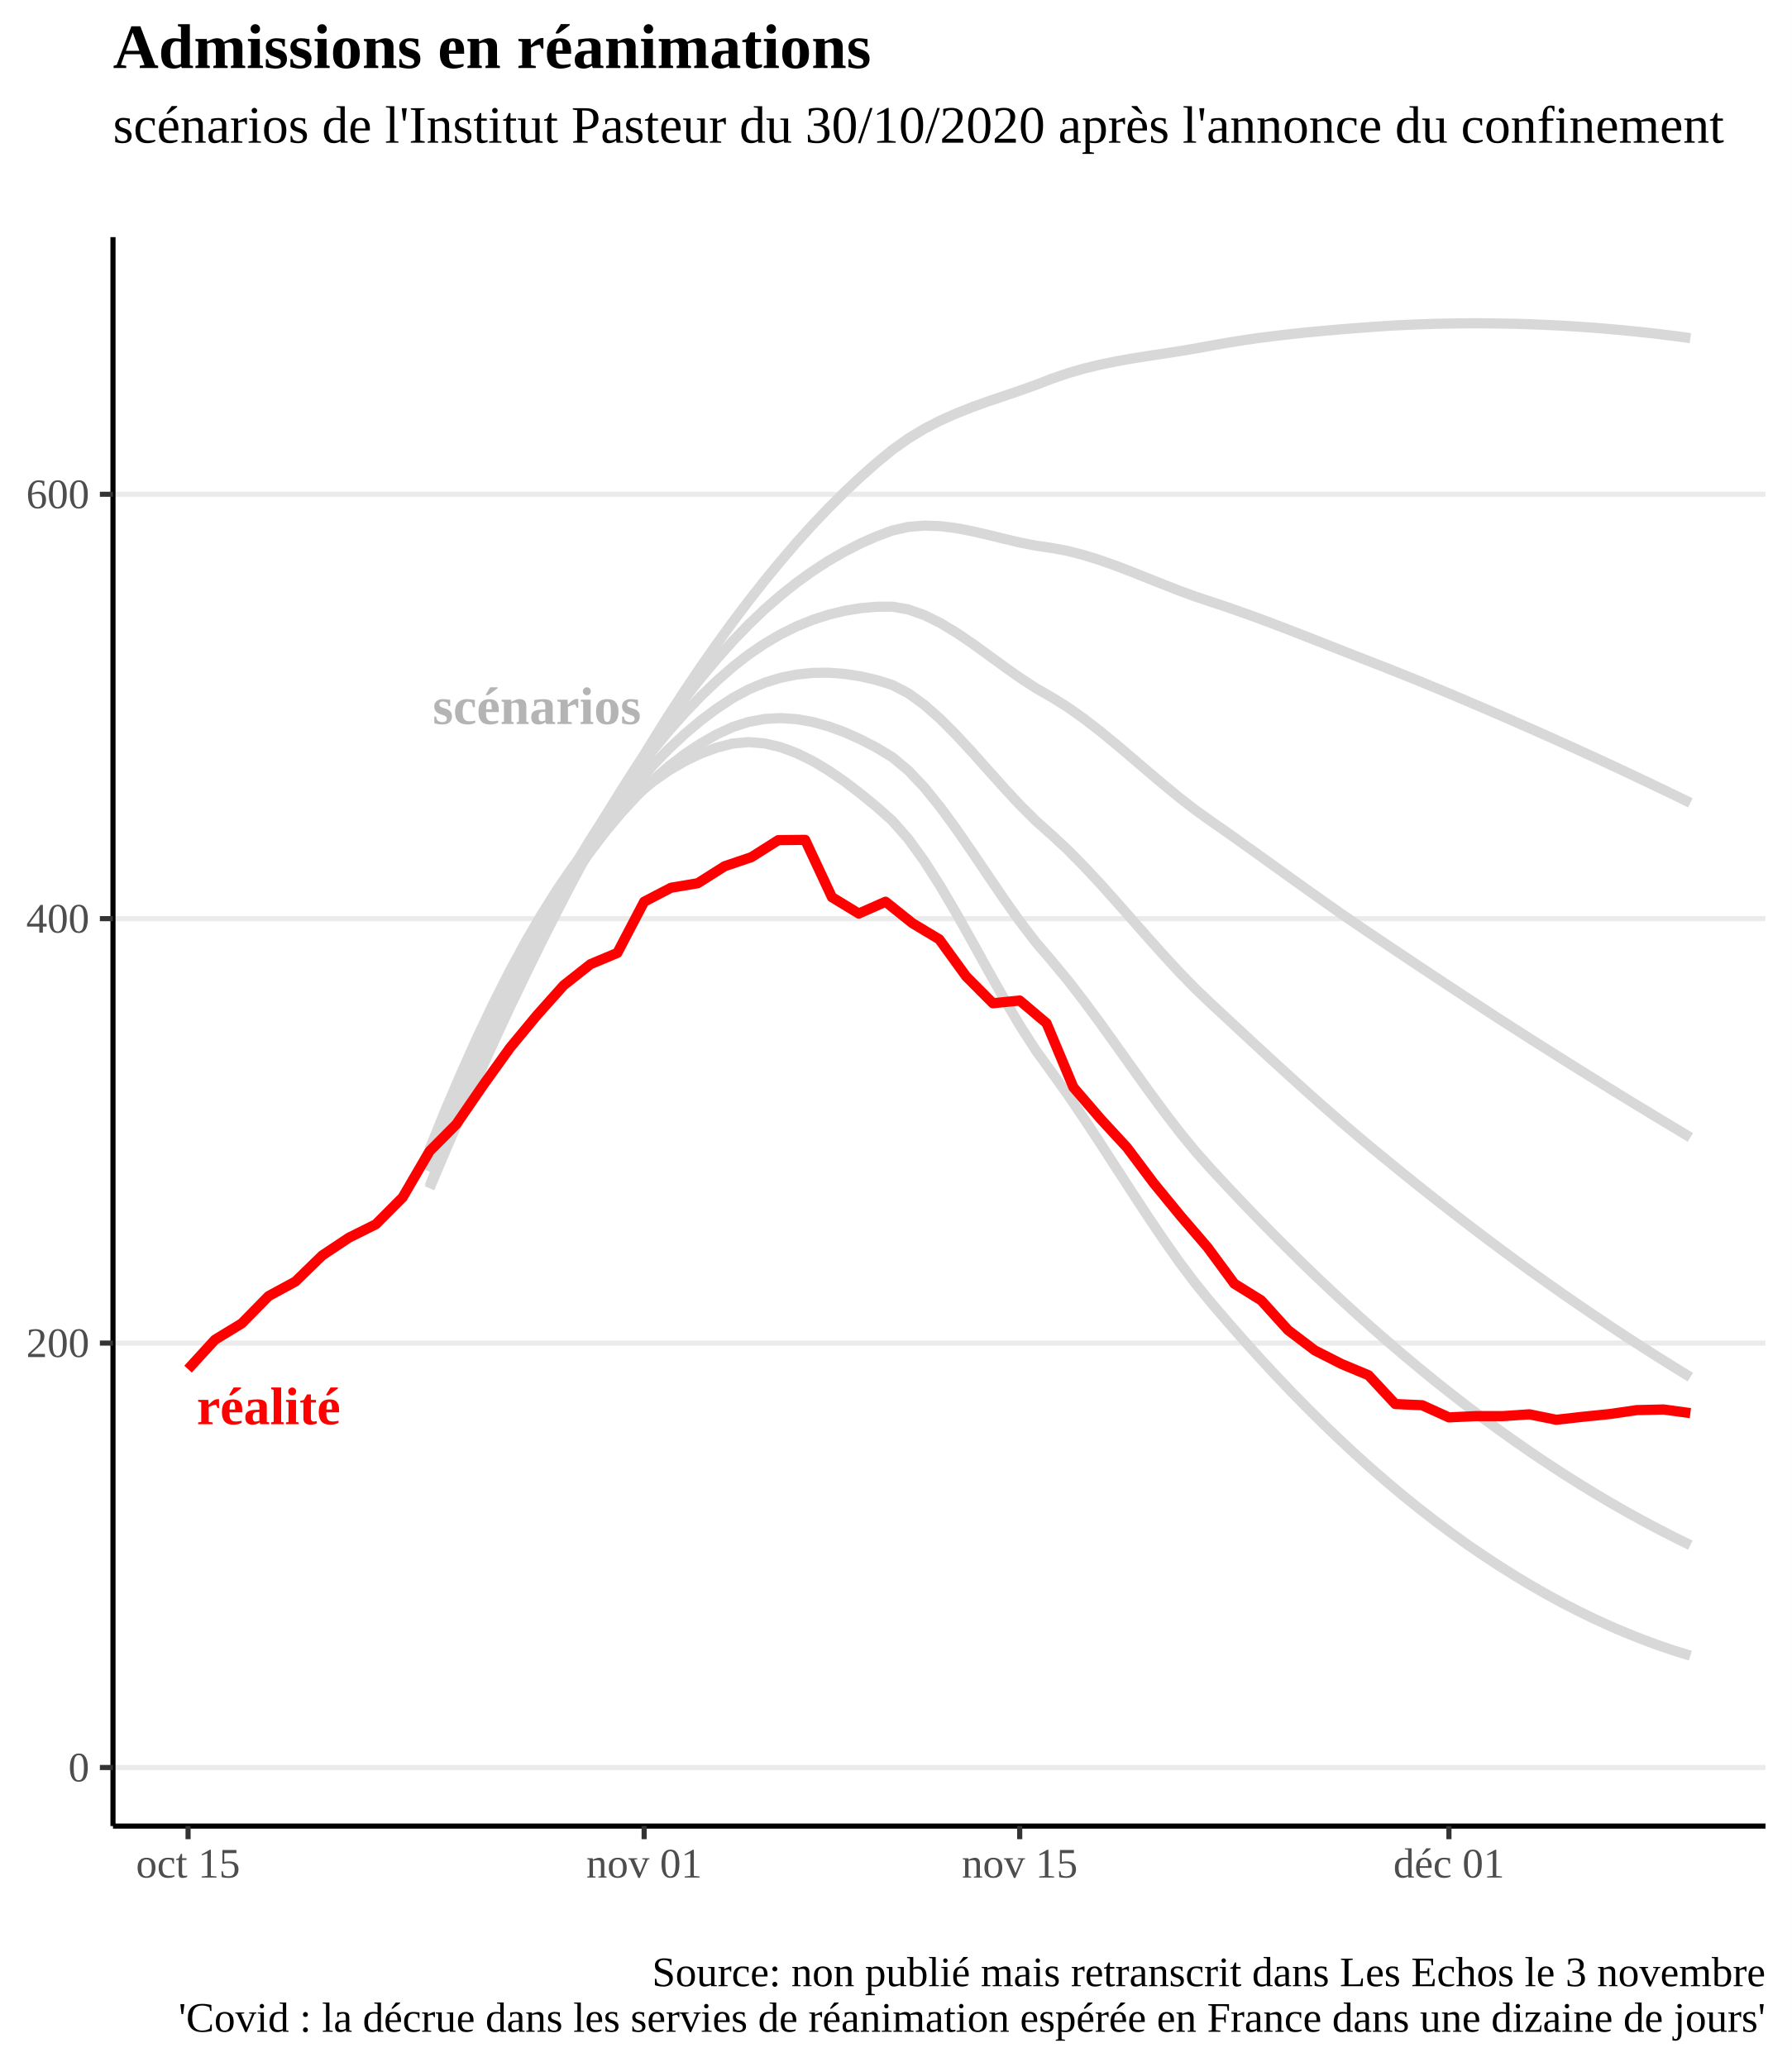
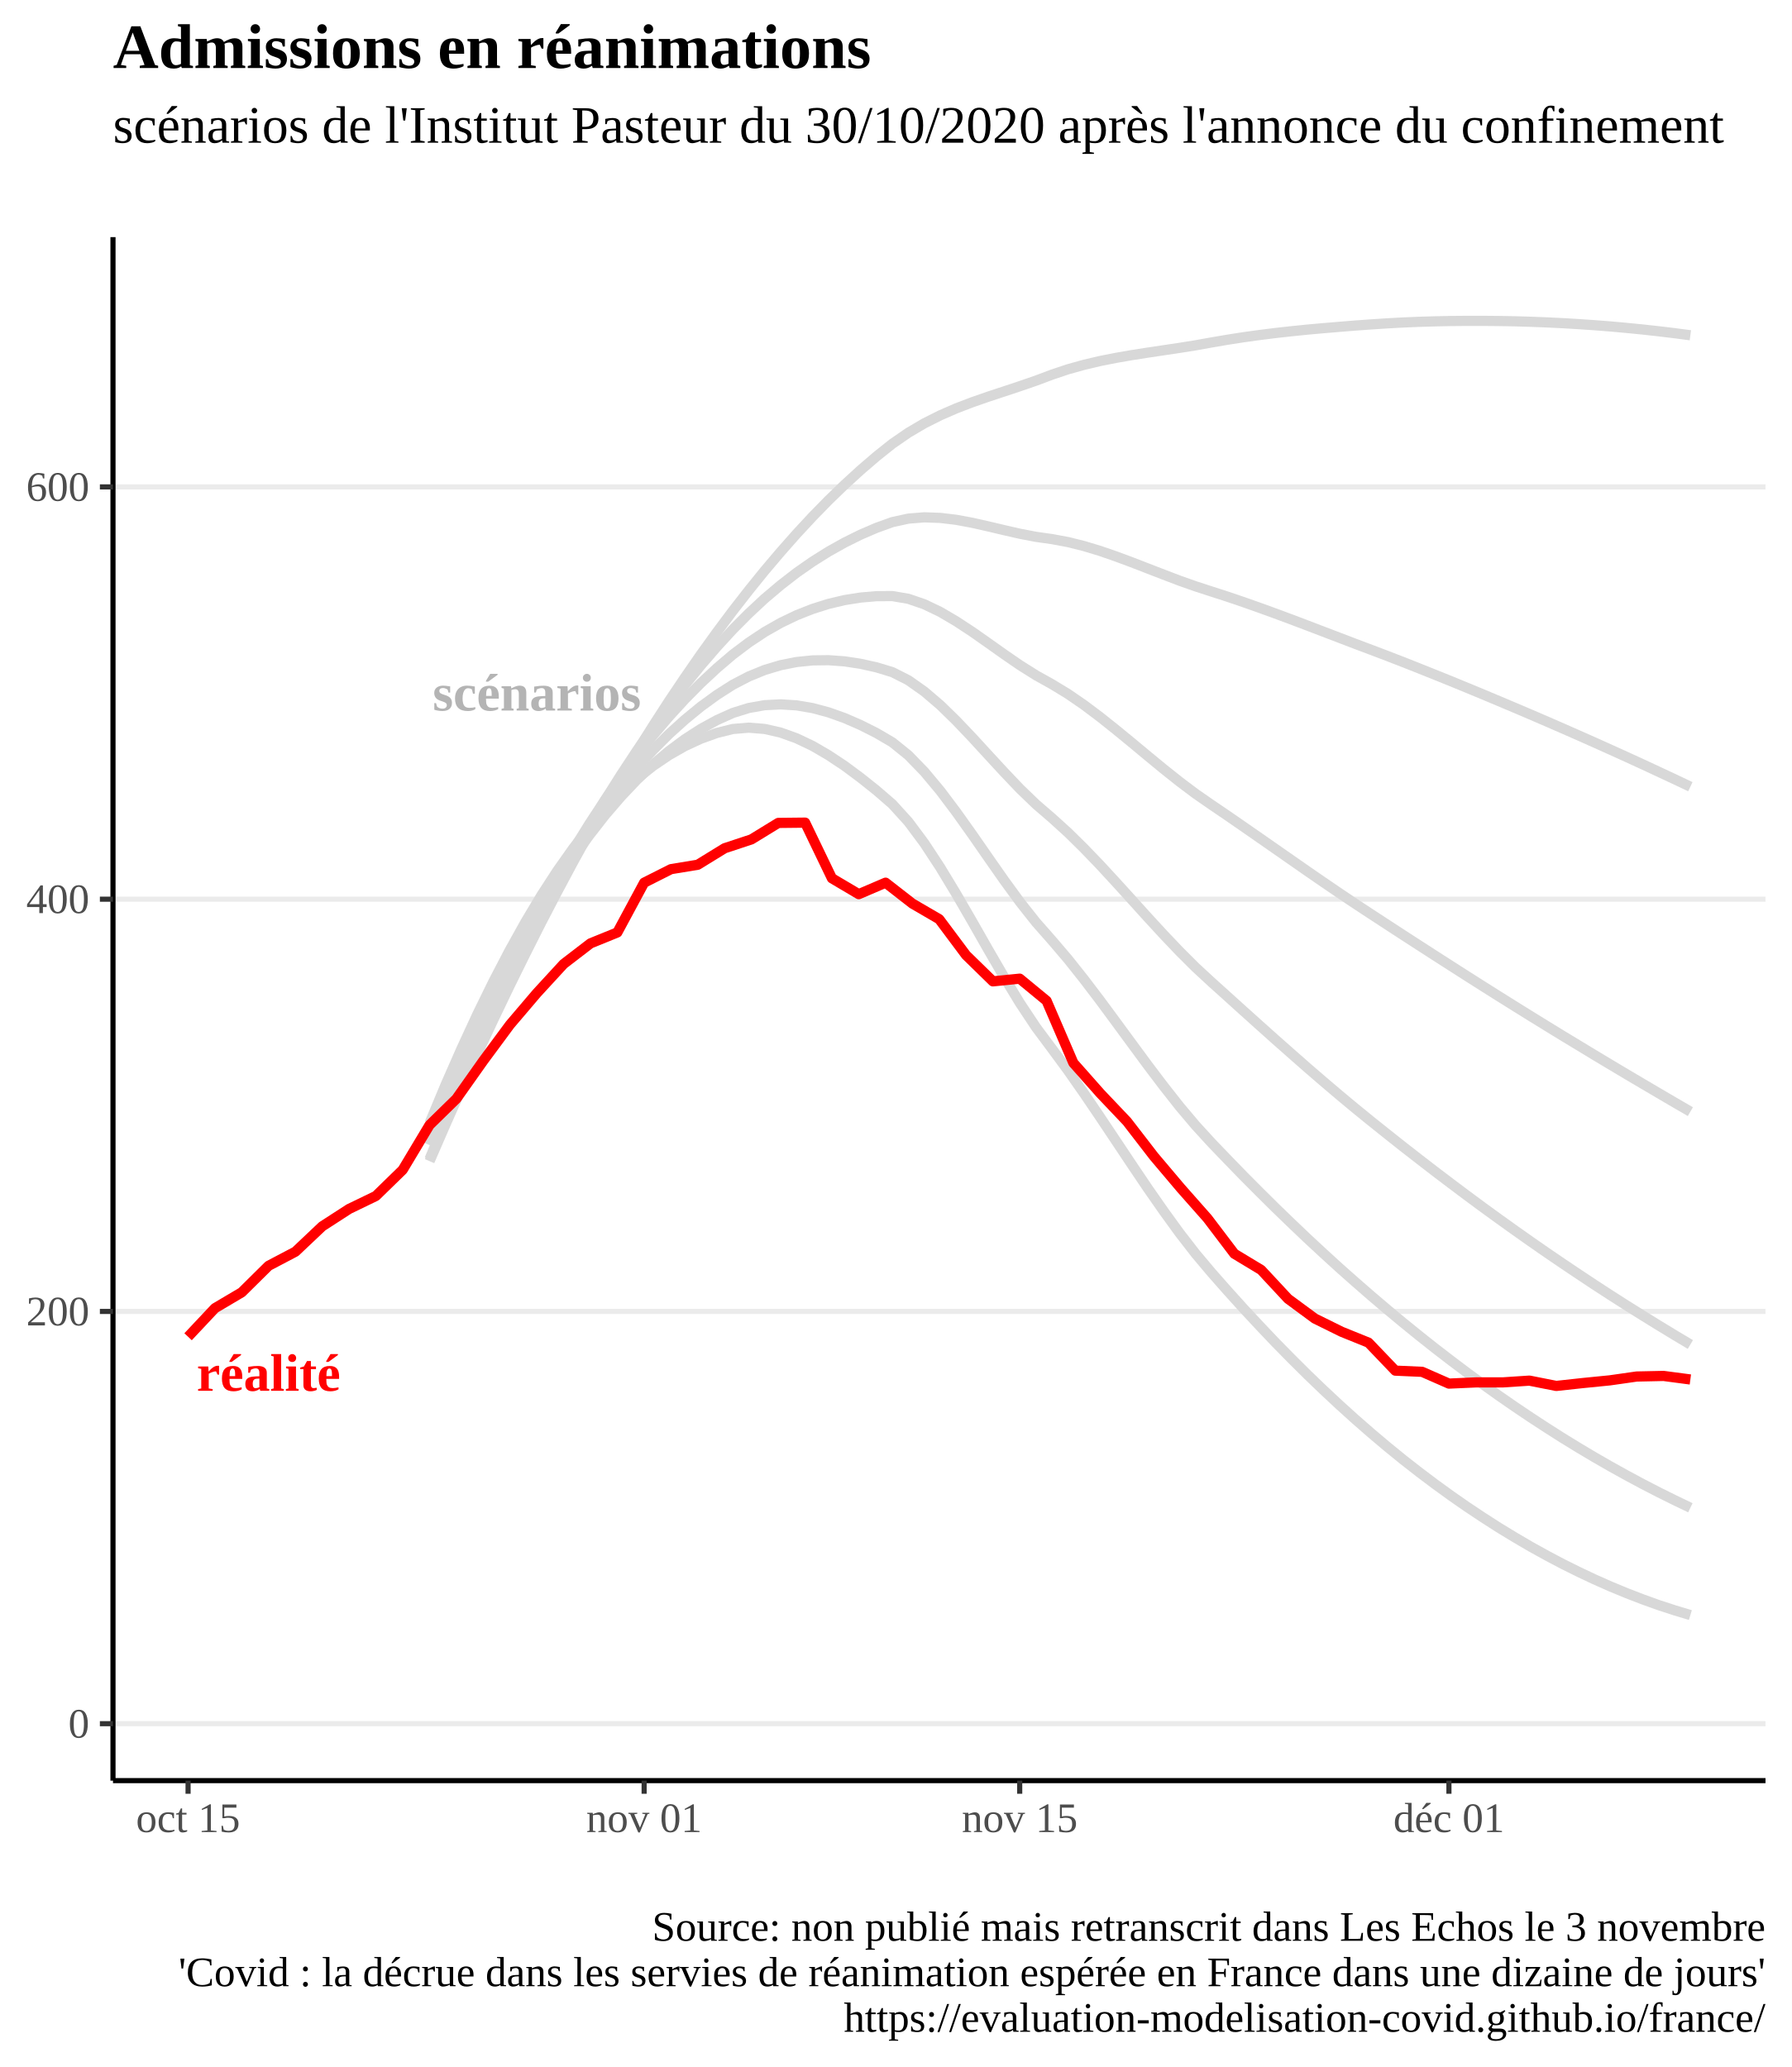
<svg xmlns="http://www.w3.org/2000/svg" class="svglite" width="374.40pt" height="432.00pt" viewBox="0 0 374.40 432.00">
  <defs>
    <style type="text/css">
    .svglite line, .svglite polyline, .svglite polygon, .svglite path, .svglite rect, .svglite circle {
      fill: none;
      stroke: #000000;
      stroke-linecap: round;
      stroke-linejoin: round;
      stroke-miterlimit: 10.00;
    }
+     .svglite text {
+       white-space: pre;
+     }
  </style>
  </defs>
  <rect width="100%" height="100%" style="stroke: none; fill: #FFFFFF;" />
  <defs>
    <clipPath id="cpMC4wMHwzNzQuNDB8MC4wMHw0MzIuMDA=">
      <rect x="0.00" y="0.00" width="374.40" height="432.00" />
    </clipPath>
  </defs>
  <g clip-path="url(#cpMC4wMHwzNzQuNDB8MC4wMHw0MzIuMDA=)">
-     <rect x="0" y="0" width="374.40" height="432.00" style="stroke-width: 1.07; stroke: #FFFFFF; fill: #FFFFFF;" />
+     <rect x="0" y="0.00" width="374.40" height="432.00" style="stroke-width: 1.07; stroke: #FFFFFF; fill: #FFFFFF;" />
  </g>
  <defs>
-     <clipPath id="cpMjMuNjF8MzY4LjkyfDQ5LjU2fDM4MS42NQ==">
-       <rect x="23.61" y="49.56" width="345.31" height="332.09" />
+     <clipPath id="cpMjMuNjF8MzY4LjkyfDQ5LjU2fDM3Mi4xNQ==">
+       <rect x="23.61" y="49.56" width="345.31" height="322.59" />
    </clipPath>
  </defs>
-   <g clip-path="url(#cpMjMuNjF8MzY4LjkyfDQ5LjU2fDM4MS42NQ==)">
-     <rect x="23.61" y="49.56" width="345.31" height="332.09" style="stroke-width: 1.07; stroke: none; fill: #FFFFFF;" />
-     <polyline points="23.61,369.41 368.92,369.41 " style="stroke-width: 1.07; stroke: #EBEBEB; stroke-linecap: butt;" />
-     <polyline points="23.61,280.70 368.92,280.70 " style="stroke-width: 1.07; stroke: #EBEBEB; stroke-linecap: butt;" />
-     <polyline points="23.61,192.00 368.92,192.00 " style="stroke-width: 1.07; stroke: #EBEBEB; stroke-linecap: butt;" />
-     <polyline points="23.61,103.30 368.92,103.30 " style="stroke-width: 1.07; stroke: #EBEBEB; stroke-linecap: butt;" />
-     <polyline points="89.76,240.19 93.09,231.98 96.43,224.17 99.76,216.75 103.10,209.74 106.43,203.14 109.77,196.97 113.10,191.23 116.44,185.92 119.77,181.07 123.11,176.67 126.44,172.71 129.78,169.18 133.11,166.06 136.45,163.34 139.78,161.02 143.12,159.07 146.45,157.48 149.79,156.25 153.12,155.39 156.46,155.10 159.79,155.38 163.13,156.16 166.46,157.40 169.80,159.04 173.13,161.03 176.47,163.32 179.80,165.86 183.14,168.59 186.47,171.56 189.81,175.35 193.14,179.96 196.48,185.19 199.81,190.86 203.15,196.80 206.48,202.83 209.82,208.75 213.15,214.39 216.49,219.57 219.82,224.17 223.16,228.85 226.49,233.75 229.83,238.81 233.16,243.96 236.50,249.11 239.83,254.19 243.17,259.13 246.50,263.86 249.84,268.29 253.17,272.37 256.51,276.26 259.84,280.06 263.18,283.77 266.51,287.37 269.85,290.88 273.18,294.28 276.52,297.59 279.85,300.79 283.19,303.90 286.52,306.90 289.86,309.79 293.19,312.58 296.53,315.27 299.86,317.86 303.20,320.35 306.53,322.74 309.87,325.03 313.20,327.22 316.54,329.32 319.87,331.32 323.21,333.23 326.54,335.04 329.88,336.75 333.21,338.37 336.55,339.89 339.88,341.31 343.22,342.64 346.55,343.87 349.89,345.00 353.22,346.03 " style="stroke-width: 2.13; stroke: #D8D8D8; stroke-linecap: butt;" />
-     <polyline points="89.76,243.69 93.09,235.47 96.43,227.61 99.76,220.11 103.10,212.98 106.43,206.23 109.77,199.85 113.10,193.87 116.44,188.28 119.77,183.09 123.11,178.30 126.44,173.91 129.78,169.91 133.11,166.29 136.45,163.03 139.78,160.13 143.12,157.58 146.45,155.37 149.79,153.48 153.12,151.94 156.46,150.87 159.79,150.26 163.13,150.08 166.46,150.30 169.80,150.89 173.13,151.81 176.47,153.03 179.80,154.52 183.14,156.25 186.47,158.26 189.81,161.04 193.14,164.57 196.48,168.69 199.81,173.25 203.15,178.08 206.48,183.02 209.82,187.93 213.15,192.63 216.49,196.98 219.82,200.87 223.16,204.91 226.49,209.22 229.83,213.74 233.16,218.38 236.50,223.07 239.83,227.72 243.17,232.26 246.50,236.61 249.84,240.69 253.17,244.43 256.51,248.02 259.84,251.55 263.18,255.01 266.51,258.40 269.85,261.73 273.18,264.99 276.52,268.19 279.85,271.31 283.19,274.37 286.52,277.35 289.86,280.27 293.19,283.12 296.53,285.91 299.86,288.63 303.20,291.28 306.53,293.86 309.87,296.38 313.20,298.83 316.54,301.21 319.87,303.52 323.21,305.76 326.54,307.94 329.88,310.05 333.21,312.09 336.55,314.07 339.88,315.98 343.22,317.82 346.55,319.59 349.89,321.30 353.22,322.94 " style="stroke-width: 2.13; stroke: #D8D8D8; stroke-linecap: butt;" />
-     <polyline points="89.76,243.84 93.09,235.65 96.43,227.77 99.76,220.23 103.10,213.02 106.43,206.14 109.77,199.61 113.10,193.42 116.44,187.58 119.77,182.10 123.11,176.97 126.44,172.20 129.78,167.77 133.11,163.68 136.45,159.93 139.78,156.49 143.12,153.38 146.45,150.57 149.79,148.07 153.12,145.88 156.46,144.08 159.79,142.68 163.13,141.65 166.46,140.98 169.80,140.63 173.13,140.59 176.47,140.84 179.80,141.35 183.14,142.12 186.47,143.16 189.81,144.90 193.14,147.31 196.48,150.26 199.81,153.60 203.15,157.21 206.48,160.95 209.82,164.68 213.15,168.27 216.49,171.59 219.82,174.55 223.16,177.66 226.49,181.04 229.83,184.62 233.16,188.34 236.50,192.12 239.83,195.92 243.17,199.65 246.50,203.26 249.84,206.68 253.17,209.86 256.51,212.96 259.84,216.06 263.18,219.14 266.51,222.21 269.85,225.25 273.18,228.26 276.52,231.23 279.85,234.14 283.19,237.00 286.52,239.80 289.86,242.54 293.19,245.26 296.53,247.94 299.86,250.58 303.20,253.19 306.53,255.76 309.87,258.30 313.20,260.80 316.54,263.26 319.87,265.68 323.21,268.06 326.54,270.40 329.88,272.71 333.21,274.98 336.55,277.21 339.88,279.41 343.22,281.56 346.55,283.69 349.89,285.77 353.22,287.82 " style="stroke-width: 2.13; stroke: #D8D8D8; stroke-linecap: butt;" />
-     <polyline points="89.76,244.91 93.09,236.68 96.43,228.73 99.76,221.07 103.10,213.71 106.43,206.64 109.77,199.88 113.10,193.42 116.44,187.26 119.77,181.41 123.11,175.87 126.44,170.65 129.78,165.72 133.11,161.10 136.45,156.77 139.78,152.73 143.12,148.98 146.45,145.50 149.79,142.30 153.12,139.38 156.46,136.78 159.79,134.52 163.13,132.56 166.46,130.91 169.80,129.55 173.13,128.47 176.47,127.66 179.80,127.11 183.14,126.81 186.47,126.79 189.81,127.38 193.14,128.55 196.48,130.20 199.81,132.21 203.15,134.47 206.48,136.88 209.82,139.31 213.15,141.67 216.49,143.84 219.82,145.75 223.16,147.84 226.49,150.20 229.83,152.78 233.16,155.51 236.50,158.34 239.83,161.19 243.17,164.01 246.50,166.75 249.84,169.33 253.17,171.71 256.51,174.04 259.84,176.41 263.18,178.79 266.51,181.19 269.85,183.59 273.18,185.97 276.52,188.34 279.85,190.68 283.19,192.99 286.52,195.24 289.86,197.48 293.19,199.71 296.53,201.94 299.86,204.15 303.20,206.36 306.53,208.55 309.87,210.73 313.20,212.90 316.54,215.04 319.87,217.18 323.21,219.29 326.54,221.39 329.88,223.48 333.21,225.55 336.55,227.61 339.88,229.66 343.22,231.69 346.55,233.71 349.89,235.72 353.22,237.72 " style="stroke-width: 2.13; stroke: #D8D8D8; stroke-linecap: butt;" />
-     <polyline points="89.76,247.94 93.09,239.64 96.43,231.59 99.76,223.79 103.10,216.24 106.43,208.95 109.77,201.92 113.10,195.14 116.44,188.63 119.77,182.38 123.11,176.40 126.44,170.68 129.78,165.22 133.11,160.02 136.45,155.07 139.78,150.37 143.12,145.91 146.45,141.70 149.79,137.71 153.12,133.97 156.46,130.51 159.79,127.33 163.13,124.42 166.46,121.77 169.80,119.37 173.13,117.21 176.47,115.29 179.80,113.59 183.14,112.11 186.47,110.87 189.81,110.12 193.14,109.85 196.48,109.96 199.81,110.38 203.15,111.02 206.48,111.79 209.82,112.61 213.15,113.39 216.49,114.05 219.82,114.53 223.16,115.16 226.49,116.02 229.83,117.06 233.16,118.24 236.50,119.52 239.83,120.85 243.17,122.18 246.50,123.48 249.84,124.70 253.17,125.81 256.51,126.92 259.84,128.09 263.18,129.30 266.51,130.55 269.85,131.83 273.18,133.13 276.52,134.44 279.85,135.75 283.19,137.06 286.52,138.36 289.86,139.66 293.19,140.99 296.53,142.34 299.86,143.71 303.20,145.10 306.53,146.51 309.87,147.94 313.20,149.37 316.54,150.83 319.87,152.29 323.21,153.77 326.54,155.27 329.88,156.78 333.21,158.30 336.55,159.84 339.88,161.40 343.22,162.98 346.55,164.57 349.89,166.17 353.22,167.80 " style="stroke-width: 2.13; stroke: #D8D8D8; stroke-linecap: butt;" />
-     <polyline points="89.76,248.36 93.09,240.48 96.43,232.78 99.76,225.26 103.10,217.92 106.43,210.76 109.77,203.79 113.10,197.00 116.44,190.40 119.77,183.99 123.11,177.76 126.44,171.72 129.78,165.87 133.11,160.20 136.45,154.71 139.78,149.41 143.12,144.29 146.45,139.34 149.79,134.57 153.12,129.98 156.46,125.57 159.79,121.33 163.13,117.27 166.46,113.38 169.80,109.68 173.13,106.17 176.47,102.84 179.80,99.70 183.14,96.75 186.47,94.01 189.81,91.64 193.14,89.62 196.48,87.90 199.81,86.41 203.15,85.09 206.48,83.89 209.82,82.76 213.15,81.62 216.49,80.43 219.82,79.14 223.16,78.00 226.49,77.03 229.83,76.22 233.16,75.54 236.50,74.94 239.83,74.41 243.17,73.90 246.50,73.39 249.84,72.83 253.17,72.22 256.51,71.63 259.84,71.10 263.18,70.62 266.51,70.20 269.85,69.81 273.18,69.46 276.52,69.15 279.85,68.86 283.19,68.59 286.52,68.34 289.86,68.11 293.19,67.93 296.53,67.79 299.86,67.68 303.20,67.61 306.53,67.57 309.87,67.57 313.20,67.61 316.54,67.67 319.87,67.77 323.21,67.91 326.54,68.07 329.88,68.28 333.21,68.51 336.55,68.79 339.88,69.09 343.22,69.43 346.55,69.81 349.89,70.22 353.22,70.67 " style="stroke-width: 2.13; stroke: #D8D8D8; stroke-linecap: butt;" />
-     <polyline points="39.30,286.15 44.91,280.01 50.52,276.59 56.12,270.88 61.73,267.84 67.33,262.39 72.94,258.66 78.54,255.87 84.15,250.23 89.76,240.60 95.36,234.96 100.97,226.79 106.57,218.99 112.18,212.21 117.78,205.94 123.39,201.51 129.00,199.16 134.60,188.46 140.21,185.54 145.81,184.59 151.42,181.04 157.02,179.14 162.63,175.59 168.24,175.53 173.84,187.51 179.45,190.93 185.05,188.46 190.66,192.95 196.26,196.31 201.87,204.04 207.48,209.68 213.08,209.11 218.69,213.86 224.29,227.23 229.90,233.76 235.50,239.84 241.11,247.32 246.72,254.16 252.32,260.68 257.93,268.29 263.53,271.77 269.14,277.98 274.74,282.23 280.35,285.08 285.96,287.42 291.56,293.44 297.17,293.69 302.77,296.23 308.38,295.97 313.98,295.97 319.59,295.59 325.20,296.73 330.80,296.10 336.41,295.53 342.01,294.71 347.62,294.58 353.22,295.34 " style="stroke-width: 2.13; stroke: #FF0000; stroke-linecap: butt;" />
-     <text x="56.12" y="297.66" text-anchor="middle" style="font-size: 11.04px; font-weight: bold; fill: #FF0000; font-family: Times New Roman;" textLength="30.01px" lengthAdjust="spacingAndGlyphs">réalité</text>
-     <text x="112.18" y="151.31" text-anchor="middle" style="font-size: 11.04px; font-weight: bold; fill: #B4B4B4; font-family: Times New Roman;" textLength="43.50px" lengthAdjust="spacingAndGlyphs">scénarios</text>
+   <g clip-path="url(#cpMjMuNjF8MzY4LjkyfDQ5LjU2fDM3Mi4xNQ==)">
+     <rect x="23.61" y="49.56" width="345.31" height="322.59" style="stroke-width: 1.07; stroke: none; fill: #FFFFFF;" />
+     <polyline points="23.61,360.25 368.92,360.25 " style="stroke-width: 1.07; stroke: #EBEBEB; stroke-linecap: butt;" />
+     <polyline points="23.61,274.09 368.92,274.09 " style="stroke-width: 1.07; stroke: #EBEBEB; stroke-linecap: butt;" />
+     <polyline points="23.61,187.93 368.92,187.93 " style="stroke-width: 1.07; stroke: #EBEBEB; stroke-linecap: butt;" />
+     <polyline points="23.61,101.76 368.92,101.76 " style="stroke-width: 1.07; stroke: #EBEBEB; stroke-linecap: butt;" />
+     <polyline points="89.76,234.74 93.09,226.76 96.43,219.17 99.76,211.96 103.10,205.15 106.43,198.75 109.77,192.75 113.10,187.17 116.44,182.02 119.77,177.31 123.11,173.03 126.44,169.18 129.78,165.75 133.11,162.72 136.45,160.09 139.78,157.83 143.12,155.93 146.45,154.39 149.79,153.19 153.12,152.36 156.46,152.08 159.79,152.35 163.13,153.11 166.46,154.31 169.80,155.90 173.13,157.84 176.47,160.06 179.80,162.53 183.14,165.19 186.47,168.07 189.81,171.75 193.14,176.22 196.48,181.31 199.81,186.82 203.15,192.59 206.48,198.44 209.82,204.20 213.15,209.68 216.49,214.71 219.82,219.18 223.16,223.72 226.49,228.48 229.83,233.40 233.16,238.39 236.50,243.40 239.83,248.34 243.17,253.13 246.50,257.72 249.84,262.03 253.17,265.99 256.51,269.78 259.84,273.47 263.18,277.06 266.51,280.57 269.85,283.97 273.18,287.28 276.52,290.49 279.85,293.60 283.19,296.62 286.52,299.53 289.86,302.35 293.19,305.06 296.53,307.67 299.86,310.18 303.20,312.60 306.53,314.92 309.87,317.14 313.20,319.28 316.54,321.31 319.87,323.26 323.21,325.11 326.54,326.87 329.88,328.53 333.21,330.10 336.55,331.58 339.88,332.96 343.22,334.25 346.55,335.45 349.89,336.54 353.22,337.55 " style="stroke-width: 2.13; stroke: #D8D8D8; stroke-linecap: butt;" />
+     <polyline points="89.76,238.14 93.09,230.15 96.43,222.51 99.76,215.23 103.10,208.30 106.43,201.74 109.77,195.55 113.10,189.74 116.44,184.31 119.77,179.26 123.11,174.62 126.44,170.35 129.78,166.47 133.11,162.95 136.45,159.78 139.78,156.97 143.12,154.49 146.45,152.34 149.79,150.51 153.12,149.01 156.46,147.97 159.79,147.38 163.13,147.21 166.46,147.42 169.80,147.99 173.13,148.88 176.47,150.07 179.80,151.52 183.14,153.20 186.47,155.15 189.81,157.85 193.14,161.28 196.48,165.28 199.81,169.71 203.15,174.40 206.48,179.20 209.82,183.97 213.15,188.54 216.49,192.76 219.82,196.54 223.16,200.46 226.49,204.65 229.83,209.04 233.16,213.55 236.50,218.10 239.83,222.62 243.17,227.03 246.50,231.26 249.84,235.22 253.17,238.86 256.51,242.34 259.84,245.77 263.18,249.13 266.51,252.43 269.85,255.66 273.18,258.83 276.52,261.93 279.85,264.97 283.19,267.93 286.52,270.83 289.86,273.67 293.19,276.44 296.53,279.15 299.86,281.79 303.20,284.36 306.53,286.87 309.87,289.32 313.20,291.70 316.54,294.01 319.87,296.25 323.21,298.43 326.54,300.55 329.88,302.60 333.21,304.58 336.55,306.50 339.88,308.35 343.22,310.14 346.55,311.86 349.89,313.52 353.22,315.12 " style="stroke-width: 2.13; stroke: #D8D8D8; stroke-linecap: butt;" />
+     <polyline points="89.76,238.28 93.09,230.32 96.43,222.67 99.76,215.35 103.10,208.34 106.43,201.66 109.77,195.32 113.10,189.30 116.44,183.63 119.77,178.30 123.11,173.33 126.44,168.69 129.78,164.39 133.11,160.42 136.45,156.77 139.78,153.43 143.12,150.41 146.45,147.68 149.79,145.25 153.12,143.12 156.46,141.38 159.79,140.02 163.13,139.02 166.46,138.36 169.80,138.02 173.13,137.98 176.47,138.22 179.80,138.73 183.14,139.47 186.47,140.48 189.81,142.17 193.14,144.52 196.48,147.37 199.81,150.62 203.15,154.13 206.48,157.76 209.82,161.38 213.15,164.88 216.49,168.10 219.82,170.97 223.16,174.00 226.49,177.28 229.83,180.75 233.16,184.36 236.50,188.04 239.83,191.73 243.17,195.36 246.50,198.86 249.84,202.19 253.17,205.27 256.51,208.28 259.84,211.29 263.18,214.29 266.51,217.27 269.85,220.22 273.18,223.15 276.52,226.03 279.85,228.86 283.19,231.64 286.52,234.35 289.86,237.02 293.19,239.66 296.53,242.26 299.86,244.83 303.20,247.36 306.53,249.86 309.87,252.33 313.20,254.75 316.54,257.14 319.87,259.49 323.21,261.81 326.54,264.08 329.88,266.32 333.21,268.53 336.55,270.70 339.88,272.83 343.22,274.92 346.55,276.98 349.89,279.01 353.22,281.00 " style="stroke-width: 2.13; stroke: #D8D8D8; stroke-linecap: butt;" />
+     <polyline points="89.76,239.32 93.09,231.32 96.43,223.60 99.76,216.16 103.10,209.01 106.43,202.15 109.77,195.58 113.10,189.30 116.44,183.32 119.77,177.64 123.11,172.26 126.44,167.18 129.78,162.40 133.11,157.91 136.45,153.70 139.78,149.78 143.12,146.13 146.45,142.76 149.79,139.65 153.12,136.81 156.46,134.29 159.79,132.08 163.13,130.18 166.46,128.58 169.80,127.26 173.13,126.21 176.47,125.42 179.80,124.89 183.14,124.60 186.47,124.58 189.81,125.15 193.14,126.29 196.48,127.89 199.81,129.85 203.15,132.04 206.48,134.38 209.82,136.75 213.15,139.04 216.49,141.14 219.82,143.00 223.16,145.03 226.49,147.32 229.83,149.83 233.16,152.48 236.50,155.22 239.83,157.99 243.17,160.74 246.50,163.39 249.84,165.90 253.17,168.21 256.51,170.48 259.84,172.78 263.18,175.10 266.51,177.42 269.85,179.75 273.18,182.07 276.52,184.37 279.85,186.64 283.19,188.88 286.52,191.07 289.86,193.25 293.19,195.42 296.53,197.58 299.86,199.73 303.20,201.87 306.53,204.00 309.87,206.12 313.20,208.22 316.54,210.31 319.87,212.38 323.21,214.44 326.54,216.48 329.88,218.50 333.21,220.52 336.55,222.52 339.88,224.51 343.22,226.48 346.55,228.44 349.89,230.40 353.22,232.33 " style="stroke-width: 2.13; stroke: #D8D8D8; stroke-linecap: butt;" />
+     <polyline points="89.76,242.26 93.09,234.20 96.43,226.38 99.76,218.80 103.10,211.47 106.43,204.39 109.77,197.56 113.10,190.98 116.44,184.65 119.77,178.58 123.11,172.77 126.44,167.21 129.78,161.91 133.11,156.86 136.45,152.05 139.78,147.49 143.12,143.16 146.45,139.06 149.79,135.19 153.12,131.56 156.46,128.20 159.79,125.10 163.13,122.28 166.46,119.70 169.80,117.37 173.13,115.28 176.47,113.41 179.80,111.76 183.14,110.32 186.47,109.12 189.81,108.39 193.14,108.12 196.48,108.24 199.81,108.64 203.15,109.26 206.48,110.01 209.82,110.80 213.15,111.56 216.49,112.20 219.82,112.67 223.16,113.29 226.49,114.12 229.83,115.13 233.16,116.28 236.50,117.52 239.83,118.81 243.17,120.10 246.50,121.37 249.84,122.55 253.17,123.63 256.51,124.71 259.84,125.84 263.18,127.02 266.51,128.23 269.85,129.47 273.18,130.73 276.52,132.01 279.85,133.28 283.19,134.56 286.52,135.81 289.86,137.08 293.19,138.37 296.53,139.69 299.86,141.02 303.20,142.37 306.53,143.74 309.87,145.12 313.20,146.52 316.54,147.93 319.87,149.35 323.21,150.79 326.54,152.24 329.88,153.71 333.21,155.19 336.55,156.69 339.88,158.20 343.22,159.73 346.55,161.28 349.89,162.84 353.22,164.42 " style="stroke-width: 2.13; stroke: #D8D8D8; stroke-linecap: butt;" />
+     <polyline points="89.76,242.68 93.09,235.02 96.43,227.53 99.76,220.23 103.10,213.10 106.43,206.15 109.77,199.38 113.10,192.78 116.44,186.37 119.77,180.14 123.11,174.09 126.44,168.22 129.78,162.54 133.11,157.03 136.45,151.70 139.78,146.55 143.12,141.58 146.45,136.77 149.79,132.14 153.12,127.68 156.46,123.39 159.79,119.27 163.13,115.33 166.46,111.56 169.80,107.96 173.13,104.55 176.47,101.32 179.80,98.27 183.14,95.40 186.47,92.74 189.81,90.44 193.14,88.48 196.48,86.80 199.81,85.35 203.15,84.07 206.48,82.91 209.82,81.81 213.15,80.70 216.49,79.55 219.82,78.30 223.16,77.18 226.49,76.25 229.83,75.46 233.16,74.80 236.50,74.22 239.83,73.70 243.17,73.20 246.50,72.70 249.84,72.17 253.17,71.57 256.51,71.00 259.84,70.48 263.18,70.02 266.51,69.60 269.85,69.23 273.18,68.89 276.52,68.59 279.85,68.31 283.19,68.04 286.52,67.80 289.86,67.58 293.19,67.40 296.53,67.26 299.86,67.16 303.20,67.09 306.53,67.06 309.87,67.06 313.20,67.09 316.54,67.15 319.87,67.25 323.21,67.38 326.54,67.54 329.88,67.74 333.21,67.97 336.55,68.23 339.88,68.53 343.22,68.86 346.55,69.23 349.89,69.63 353.22,70.07 " style="stroke-width: 2.13; stroke: #D8D8D8; stroke-linecap: butt;" />
+     <polyline points="39.30,279.38 44.91,273.41 50.52,270.09 56.12,264.55 61.73,261.60 67.33,256.30 72.94,252.67 78.54,249.96 84.15,244.49 89.76,235.13 95.36,229.65 100.97,221.72 106.57,214.15 112.18,207.56 117.78,201.47 123.39,197.16 129.00,194.88 134.60,184.48 140.21,181.65 145.81,180.73 151.42,177.28 157.02,175.43 162.63,171.99 168.24,171.93 173.84,183.56 179.45,186.88 185.05,184.48 190.66,188.85 196.26,192.11 201.87,199.62 207.48,205.10 213.08,204.54 218.69,209.16 224.29,222.15 229.90,228.49 235.50,234.39 241.11,241.66 246.72,248.30 252.32,254.64 257.93,262.03 263.53,265.41 269.14,271.44 274.74,275.57 280.35,278.34 285.96,280.61 291.56,286.46 297.17,286.71 302.77,289.17 308.38,288.92 313.98,288.92 319.59,288.55 325.20,289.66 330.80,289.05 336.41,288.49 342.01,287.69 347.62,287.57 353.22,288.31 " style="stroke-width: 2.13; stroke: #FF0000; stroke-linecap: butt;" />
+     <text x="56.12" y="290.67" text-anchor="middle" style="font-size: 11.04px; font-weight: bold;fill: #FF0000; font-family: &quot;Times New Roman&quot;;" textLength="30.01px" lengthAdjust="spacingAndGlyphs">réalité</text>
+     <text x="112.18" y="148.50" text-anchor="middle" style="font-size: 11.04px; font-weight: bold;fill: #B4B4B4; font-family: &quot;Times New Roman&quot;;" textLength="43.50px" lengthAdjust="spacingAndGlyphs">scénarios</text>
  </g>
  <g clip-path="url(#cpMC4wMHwzNzQuNDB8MC4wMHw0MzIuMDA=)">
-     <polyline points="23.61,381.65 23.61,49.56 " style="stroke-width: 1.07; stroke-linecap: butt;" />
-     <text x="18.68" y="372.32" text-anchor="end" style="font-size: 8.80px; fill: #4D4D4D; font-family: Times New Roman;" textLength="4.40px" lengthAdjust="spacingAndGlyphs">0</text>
-     <text x="18.68" y="283.62" text-anchor="end" style="font-size: 8.80px; fill: #4D4D4D; font-family: Times New Roman;" textLength="13.20px" lengthAdjust="spacingAndGlyphs">200</text>
-     <text x="18.68" y="194.92" text-anchor="end" style="font-size: 8.80px; fill: #4D4D4D; font-family: Times New Roman;" textLength="13.20px" lengthAdjust="spacingAndGlyphs">400</text>
-     <text x="18.68" y="106.22" text-anchor="end" style="font-size: 8.80px; fill: #4D4D4D; font-family: Times New Roman;" textLength="13.20px" lengthAdjust="spacingAndGlyphs">600</text>
-     <polyline points="20.87,369.41 23.61,369.41 " style="stroke-width: 1.07; stroke: #333333; stroke-linecap: butt;" />
-     <polyline points="20.87,280.70 23.61,280.70 " style="stroke-width: 1.07; stroke: #333333; stroke-linecap: butt;" />
-     <polyline points="20.87,192.00 23.61,192.00 " style="stroke-width: 1.07; stroke: #333333; stroke-linecap: butt;" />
-     <polyline points="20.87,103.30 23.61,103.30 " style="stroke-width: 1.07; stroke: #333333; stroke-linecap: butt;" />
-     <polyline points="23.61,381.65 368.92,381.65 " style="stroke-width: 1.07; stroke-linecap: butt;" />
-     <polyline points="39.30,384.39 39.30,381.65 " style="stroke-width: 1.07; stroke: #333333; stroke-linecap: butt;" />
-     <polyline points="134.60,384.39 134.60,381.65 " style="stroke-width: 1.07; stroke: #333333; stroke-linecap: butt;" />
-     <polyline points="213.08,384.39 213.08,381.65 " style="stroke-width: 1.07; stroke: #333333; stroke-linecap: butt;" />
-     <polyline points="302.77,384.39 302.77,381.65 " style="stroke-width: 1.07; stroke: #333333; stroke-linecap: butt;" />
-     <text x="39.30" y="392.41" text-anchor="middle" style="font-size: 8.80px; fill: #4D4D4D; font-family: Times New Roman;" textLength="21.75px" lengthAdjust="spacingAndGlyphs">oct 15</text>
-     <text x="134.60" y="392.41" text-anchor="middle" style="font-size: 8.80px; fill: #4D4D4D; font-family: Times New Roman;" textLength="24.20px" lengthAdjust="spacingAndGlyphs">nov 01</text>
-     <text x="213.08" y="392.41" text-anchor="middle" style="font-size: 8.80px; fill: #4D4D4D; font-family: Times New Roman;" textLength="24.20px" lengthAdjust="spacingAndGlyphs">nov 15</text>
-     <text x="302.77" y="392.41" text-anchor="middle" style="font-size: 8.80px; fill: #4D4D4D; font-family: Times New Roman;" textLength="23.21px" lengthAdjust="spacingAndGlyphs">déc 01</text>
-     <text x="23.61" y="29.82" style="font-size: 11.00px; font-family: Times New Roman;" textLength="336.72px" lengthAdjust="spacingAndGlyphs">scénarios de l'Institut Pasteur du 30/10/2020 après l'annonce du confinement</text>
-     <text x="23.61" y="41.70" style="font-size: 11.00px; font-family: Times New Roman;" textLength="0.00px" lengthAdjust="spacingAndGlyphs" />
-     <text x="23.61" y="14.21" style="font-size: 13.20px; font-weight: bold; font-family: Times New Roman;" textLength="158.31px" lengthAdjust="spacingAndGlyphs">Admissions en réanimations</text>
-     <text x="368.92" y="405.62" text-anchor="end" style="font-size: 8.80px; font-family: Times New Roman;" textLength="0.00px" lengthAdjust="spacingAndGlyphs" />
-     <text x="368.92" y="415.12" text-anchor="end" style="font-size: 8.80px; font-family: Times New Roman;" textLength="237.06px" lengthAdjust="spacingAndGlyphs">Source:  non publié mais retranscrit dans Les Echos le 3 novembre </text>
-     <text x="368.92" y="424.63" text-anchor="end" style="font-size: 8.80px; font-family: Times New Roman;" textLength="331.57px" lengthAdjust="spacingAndGlyphs">'Covid : la décrue dans les servies de réanimation espérée en France dans une dizaine de jours'</text>
+     <polyline points="23.61,372.15 23.61,49.56 " style="stroke-width: 1.07; stroke-linecap: butt;" />
+     <text x="18.68" y="363.17" text-anchor="end" style="font-size: 8.80px;fill: #4D4D4D; font-family: &quot;Times New Roman&quot;;" textLength="4.40px" lengthAdjust="spacingAndGlyphs">0</text>
+     <text x="18.68" y="277.01" text-anchor="end" style="font-size: 8.80px;fill: #4D4D4D; font-family: &quot;Times New Roman&quot;;" textLength="13.20px" lengthAdjust="spacingAndGlyphs">200</text>
+     <text x="18.68" y="190.84" text-anchor="end" style="font-size: 8.80px;fill: #4D4D4D; font-family: &quot;Times New Roman&quot;;" textLength="13.20px" lengthAdjust="spacingAndGlyphs">400</text>
+     <text x="18.68" y="104.68" text-anchor="end" style="font-size: 8.80px;fill: #4D4D4D; font-family: &quot;Times New Roman&quot;;" textLength="13.20px" lengthAdjust="spacingAndGlyphs">600</text>
+     <polyline points="20.87,360.25 23.61,360.25 " style="stroke-width: 1.07; stroke: #333333; stroke-linecap: butt;" />
+     <polyline points="20.87,274.09 23.61,274.09 " style="stroke-width: 1.07; stroke: #333333; stroke-linecap: butt;" />
+     <polyline points="20.87,187.93 23.61,187.93 " style="stroke-width: 1.07; stroke: #333333; stroke-linecap: butt;" />
+     <polyline points="20.87,101.76 23.61,101.76 " style="stroke-width: 1.07; stroke: #333333; stroke-linecap: butt;" />
+     <polyline points="23.61,372.15 368.92,372.15 " style="stroke-width: 1.07; stroke-linecap: butt;" />
+     <polyline points="39.30,374.89 39.30,372.15 " style="stroke-width: 1.07; stroke: #333333; stroke-linecap: butt;" />
+     <polyline points="134.60,374.89 134.60,372.15 " style="stroke-width: 1.07; stroke: #333333; stroke-linecap: butt;" />
+     <polyline points="213.08,374.89 213.08,372.15 " style="stroke-width: 1.07; stroke: #333333; stroke-linecap: butt;" />
+     <polyline points="302.77,374.89 302.77,372.15 " style="stroke-width: 1.07; stroke: #333333; stroke-linecap: butt;" />
+     <text x="39.30" y="382.91" text-anchor="middle" style="font-size: 8.80px;fill: #4D4D4D; font-family: &quot;Times New Roman&quot;;" textLength="21.75px" lengthAdjust="spacingAndGlyphs">oct 15</text>
+     <text x="134.60" y="382.91" text-anchor="middle" style="font-size: 8.80px;fill: #4D4D4D; font-family: &quot;Times New Roman&quot;;" textLength="24.20px" lengthAdjust="spacingAndGlyphs">nov 01</text>
+     <text x="213.08" y="382.91" text-anchor="middle" style="font-size: 8.80px;fill: #4D4D4D; font-family: &quot;Times New Roman&quot;;" textLength="24.20px" lengthAdjust="spacingAndGlyphs">nov 15</text>
+     <text x="302.77" y="382.91" text-anchor="middle" style="font-size: 8.80px;fill: #4D4D4D; font-family: &quot;Times New Roman&quot;;" textLength="23.21px" lengthAdjust="spacingAndGlyphs">déc 01</text>
+     <text x="23.61" y="29.82" style="font-size: 11.00px; font-family: &quot;Times New Roman&quot;;" textLength="336.72px" lengthAdjust="spacingAndGlyphs">scénarios de l'Institut Pasteur du 30/10/2020 après l'annonce du confinement</text>
+     <text x="23.61" y="41.70" style="font-size: 11.00px; font-family: &quot;Times New Roman&quot;;" textLength="0.00px" lengthAdjust="spacingAndGlyphs" />
+     <text x="23.61" y="14.21" style="font-size: 13.20px; font-weight: bold; font-family: &quot;Times New Roman&quot;;" textLength="158.31px" lengthAdjust="spacingAndGlyphs">Admissions en réanimations</text>
+     <text x="368.92" y="396.11" text-anchor="end" style="font-size: 8.80px; font-family: &quot;Times New Roman&quot;;" textLength="0.00px" lengthAdjust="spacingAndGlyphs" />
+     <text x="368.92" y="405.62" text-anchor="end" style="font-size: 8.80px; font-family: &quot;Times New Roman&quot;;" textLength="237.06px" lengthAdjust="spacingAndGlyphs">Source:  non publié mais retranscrit dans Les Echos le 3 novembre </text>
+     <text x="368.92" y="415.12" text-anchor="end" style="font-size: 8.80px; font-family: &quot;Times New Roman&quot;;" textLength="331.57px" lengthAdjust="spacingAndGlyphs">'Covid : la décrue dans les servies de réanimation espérée en France dans une dizaine de jours'</text>
+     <text x="368.92" y="424.63" text-anchor="end" style="font-size: 8.80px; font-family: &quot;Times New Roman&quot;;" textLength="208.02px" lengthAdjust="spacingAndGlyphs">       https://evaluation-modelisation-covid.github.io/france/</text>
  </g>
</svg>
